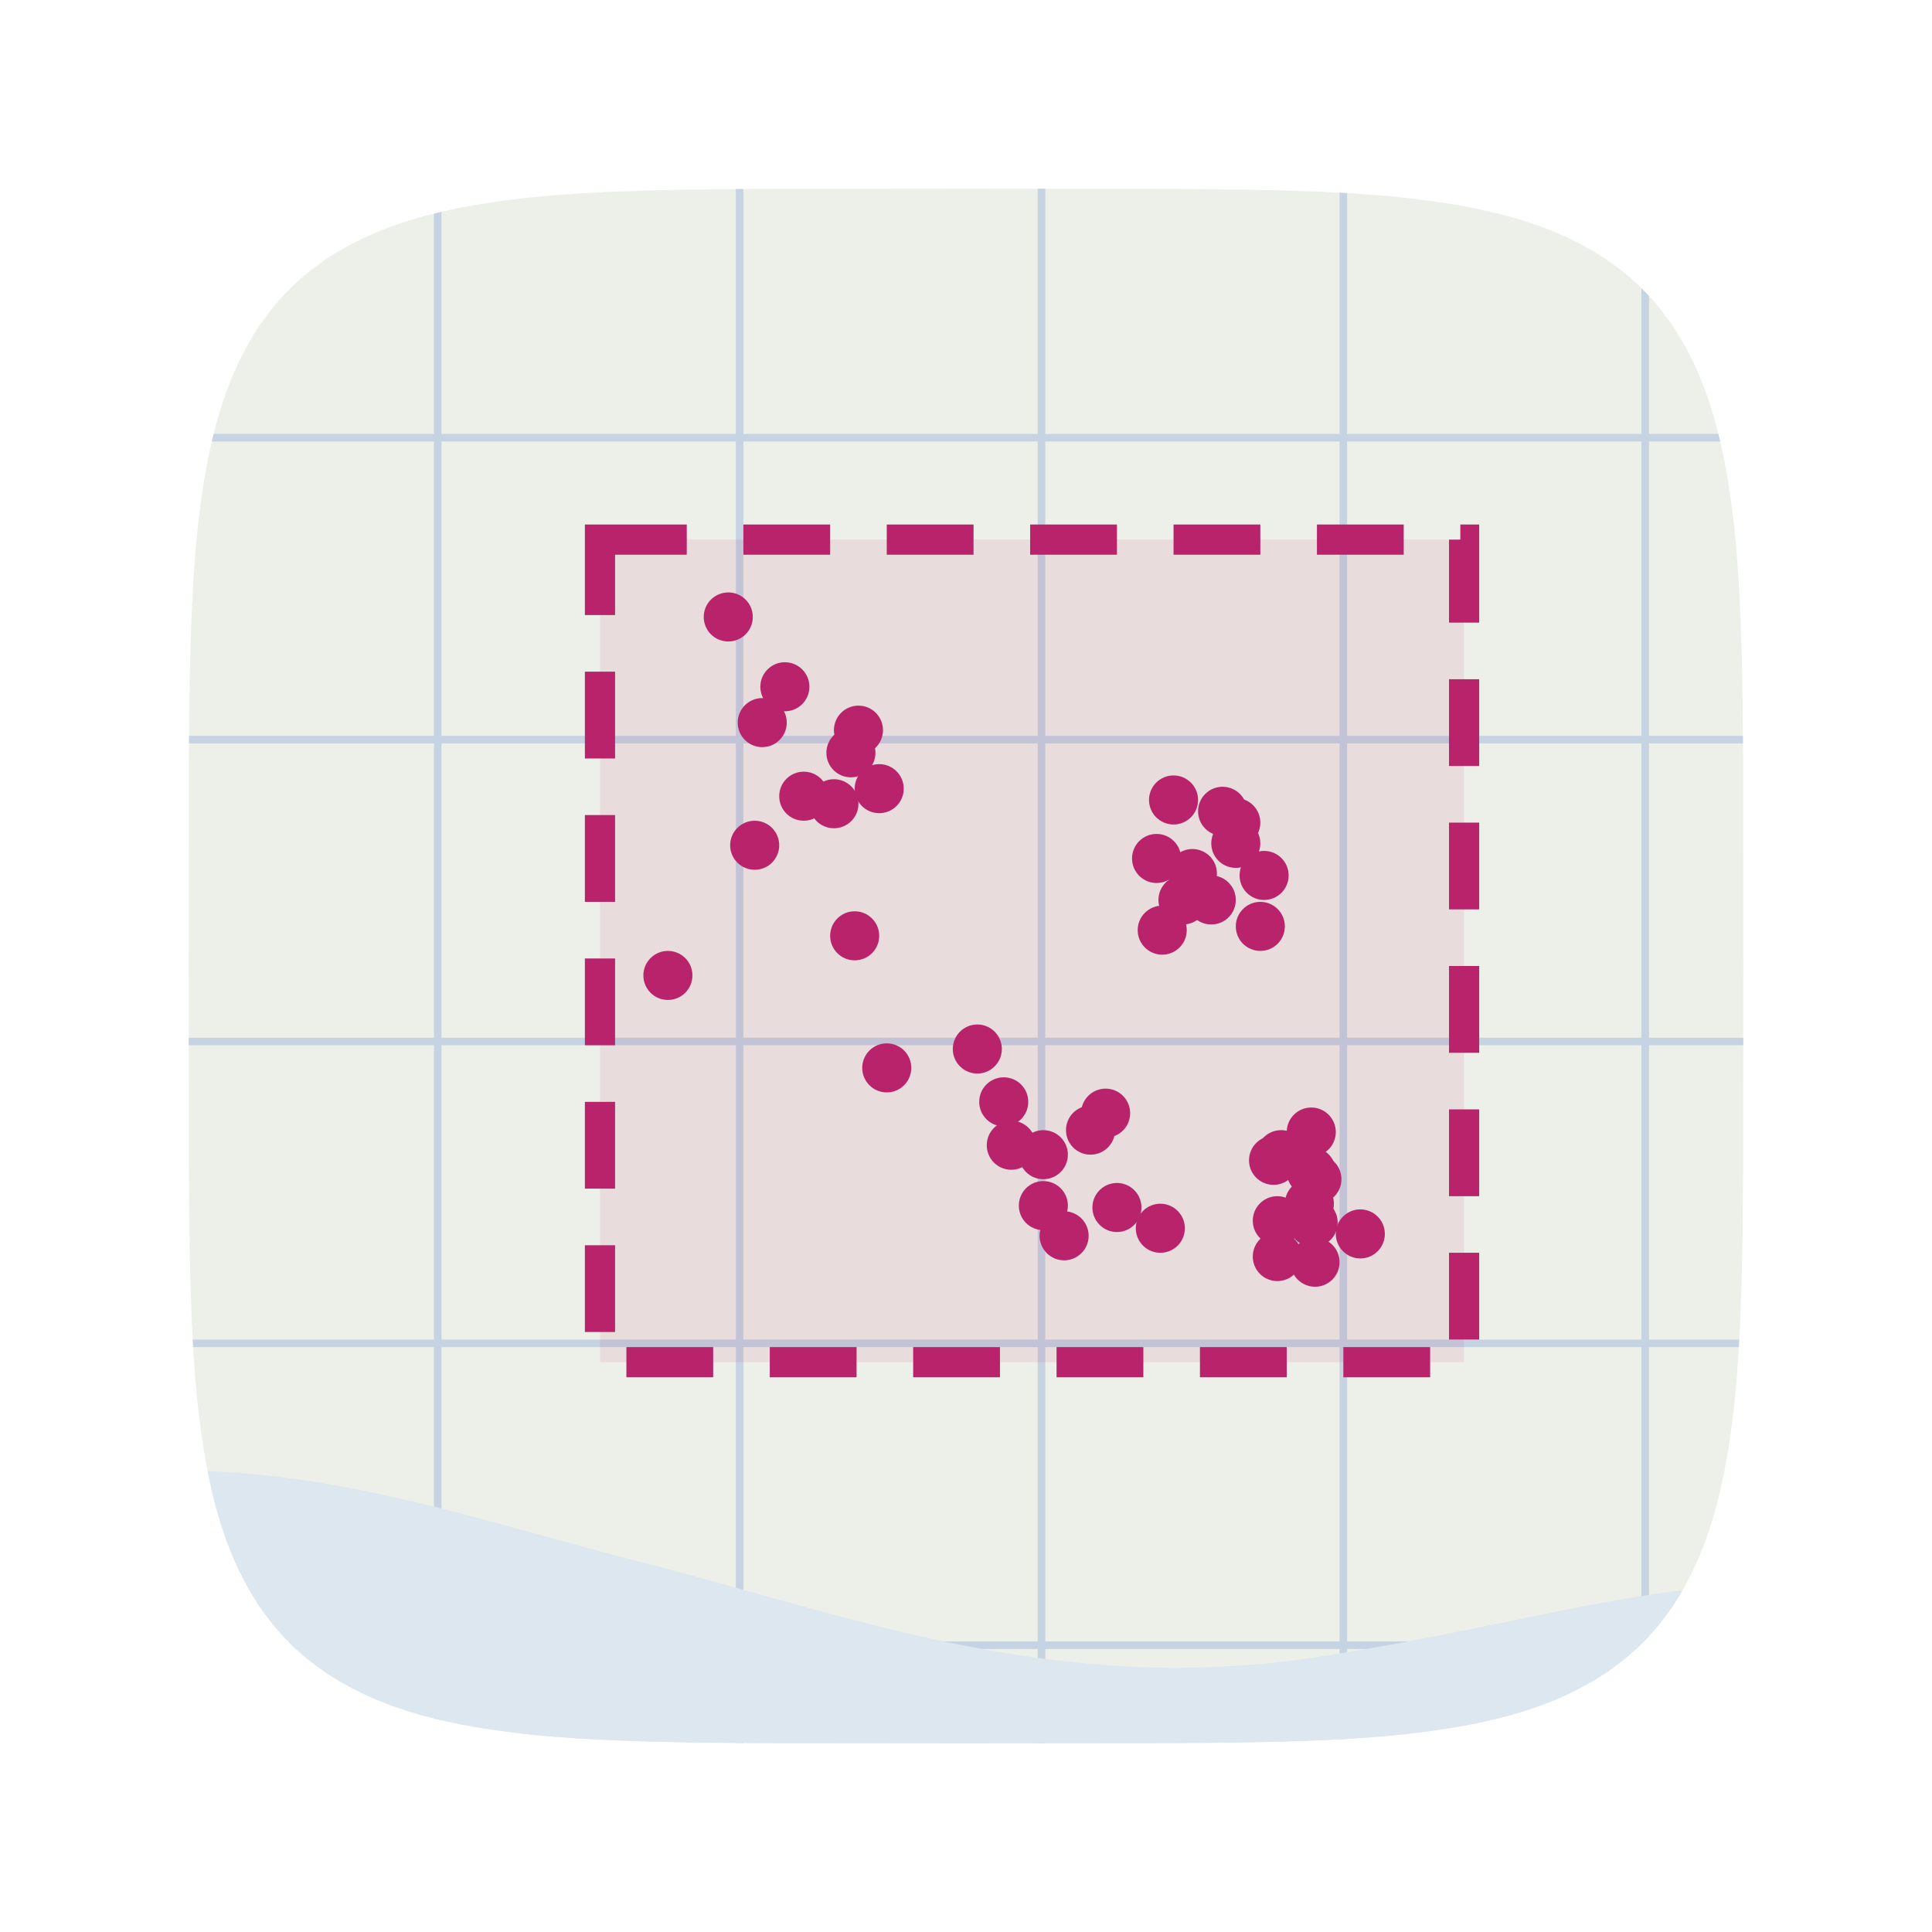
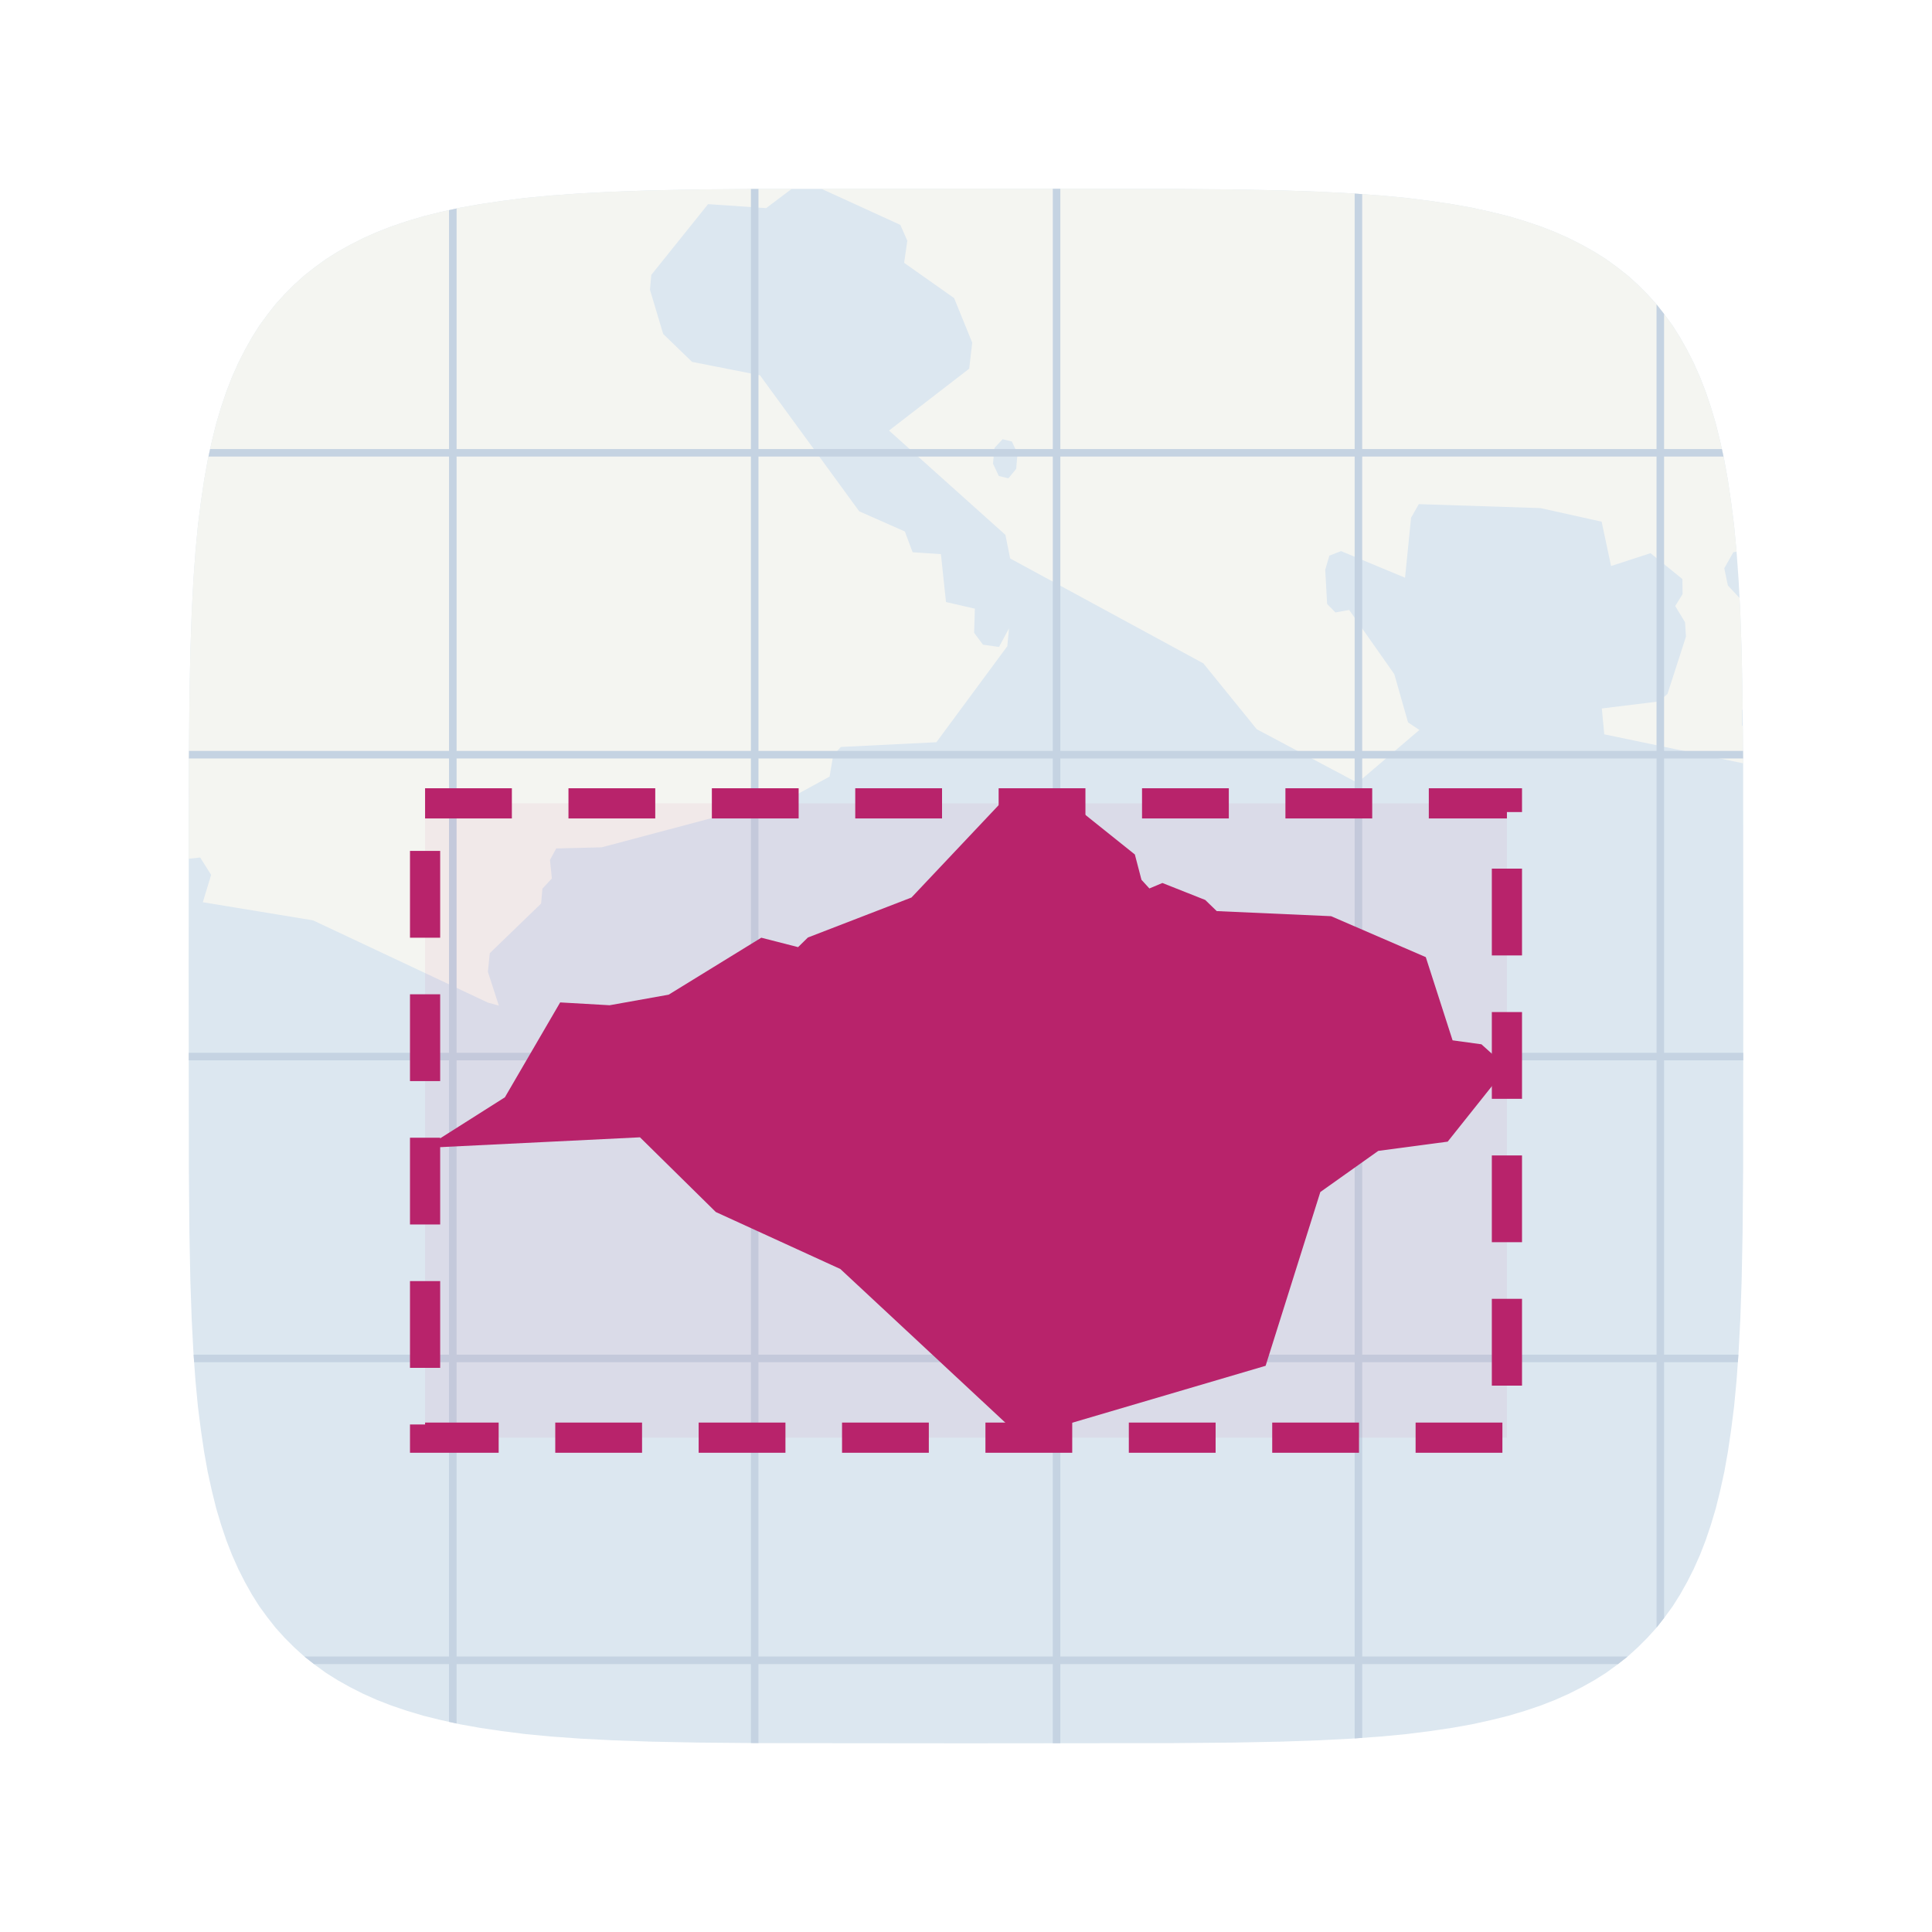
<svg xmlns="http://www.w3.org/2000/svg" xmlns:xlink="http://www.w3.org/1999/xlink" viewBox="0 0 1024 1024" width="1024" height="1024">
  <defs>
    <path id="squircle" d="M 924.0 512.0 L 923.9 619.7 L 923.6 654.0 L 923.1 679.0 L 922.4 699.2 L 921.5 716.5 L 920.4 731.8 L 919.1 745.5 L 917.5 758.1 L 915.8 769.6 L 913.9 780.2 L 911.7 790.2 L 909.4 799.5 L 906.8 808.2 L 904.0 816.5 L 901.0 824.2 L 897.7 831.6 L 894.2 838.5 L 890.5 845.1 L 886.6 851.3 L 882.3 857.2 L 877.9 862.8 L 873.1 868.1 L 868.1 873.1 L 862.8 877.9 L 857.2 882.3 L 851.3 886.6 L 845.1 890.5 L 838.5 894.2 L 831.6 897.7 L 824.2 901.0 L 816.5 904.0 L 808.2 906.8 L 799.5 909.4 L 790.2 911.7 L 780.2 913.9 L 769.6 915.8 L 758.1 917.5 L 745.5 919.1 L 731.8 920.4 L 716.5 921.5 L 699.2 922.4 L 679.0 923.1 L 654.0 923.6 L 619.7 923.9 L 512.0 924.0 L 404.3 923.9 L 370.0 923.6 L 345.0 923.1 L 324.8 922.4 L 307.5 921.5 L 292.2 920.4 L 278.5 919.1 L 265.9 917.5 L 254.4 915.8 L 243.8 913.9 L 233.8 911.7 L 224.5 909.4 L 215.8 906.8 L 207.5 904.0 L 199.8 901.0 L 192.4 897.7 L 185.5 894.2 L 178.9 890.5 L 172.7 886.6 L 166.8 882.3 L 161.2 877.9 L 155.9 873.1 L 150.9 868.1 L 146.1 862.8 L 141.7 857.2 L 137.4 851.3 L 133.5 845.1 L 129.8 838.5 L 126.3 831.6 L 123.0 824.2 L 120.0 816.5 L 117.2 808.2 L 114.6 799.5 L 112.3 790.2 L 110.1 780.2 L 108.2 769.6 L 106.5 758.1 L 104.9 745.5 L 103.6 731.8 L 102.5 716.5 L 101.6 699.2 L 100.9 679.0 L 100.4 654.0 L 100.1 619.7 L 100.0 512.0 L 100.1 404.3 L 100.4 370.0 L 100.9 345.0 L 101.6 324.8 L 102.5 307.5 L 103.6 292.2 L 104.9 278.5 L 106.5 265.9 L 108.2 254.4 L 110.1 243.8 L 112.3 233.8 L 114.6 224.5 L 117.2 215.8 L 120.0 207.5 L 123.0 199.8 L 126.3 192.4 L 129.8 185.5 L 133.5 178.9 L 137.4 172.7 L 141.7 166.8 L 146.1 161.2 L 150.9 155.9 L 155.9 150.9 L 161.2 146.1 L 166.8 141.7 L 172.7 137.4 L 178.9 133.5 L 185.5 129.8 L 192.4 126.3 L 199.8 123.0 L 207.5 120.0 L 215.8 117.2 L 224.5 114.6 L 233.8 112.3 L 243.8 110.1 L 254.4 108.2 L 265.9 106.5 L 278.5 104.9 L 292.2 103.6 L 307.5 102.5 L 324.8 101.6 L 345.0 100.9 L 370.0 100.4 L 404.3 100.1 L 512.0 100.0 L 619.7 100.1 L 654.0 100.4 L 679.0 100.9 L 699.2 101.6 L 716.5 102.5 L 731.8 103.6 L 745.5 104.9 L 758.1 106.5 L 769.6 108.2 L 780.2 110.1 L 790.2 112.3 L 799.5 114.6 L 808.2 117.2 L 816.5 120.0 L 824.2 123.0 L 831.6 126.3 L 838.5 129.8 L 845.1 133.5 L 851.3 137.4 L 857.2 141.7 L 862.8 146.1 L 868.1 150.9 L 873.1 155.9 L 877.9 161.2 L 882.3 166.8 L 886.6 172.7 L 890.5 178.9 L 894.2 185.5 L 897.7 192.4 L 901.0 199.8 L 904.0 207.5 L 906.8 215.8 L 909.4 224.5 L 911.7 233.8 L 913.9 243.8 L 915.8 254.4 L 917.5 265.9 L 919.1 278.5 L 920.4 292.2 L 921.5 307.5 L 922.4 324.8 L 923.1 345.0 L 923.6 370.0 L 923.9 404.3 Z" />
    <clipPath id="tile">
      <use xlink:href="#squircle" />
    </clipPath>
  </defs>
  <g clip-path="url(#tile)">
-     <rect width="1024" height="1024" fill="#EDEFE9" />
-     <path d="M72 0V1024M232 0V1024M392 0V1024M552 0V1024M712 0V1024M872 0V1024M0 72H1024M0 232H1024M0 392H1024M0 552H1024M0 712H1024M0 872H1024" stroke="#C5D3E2" stroke-width="4" fill="none" />
-     <path d="M0 790 C 130 760 230 800 340 828 S 560 900 700 878 S 900 826 1024 846 V1024 H0 Z" fill="#DCE7F0" />
-     <rect x="318" y="286" width="458" height="436" fill="rgba(184,35,107,0.09)" stroke="#B8236B" stroke-width="16" stroke-dasharray="46 30" stroke-linecap="butt" />
    <g>
-       <circle cx="354" cy="517" r="13" fill="#B8236B" />
-       <circle cx="616" cy="493" r="13" fill="#B8236B" />
-       <circle cx="536" cy="607" r="13" fill="#B8236B" />
-       <circle cx="695" cy="621" r="13" fill="#B8236B" />
-       <circle cx="426" cy="422" r="13" fill="#B8236B" />
-       <circle cx="668" cy="491" r="13" fill="#B8236B" />
-       <circle cx="518" cy="556" r="13" fill="#B8236B" />
-       <circle cx="721" cy="654" r="13" fill="#B8236B" />
-       <circle cx="404" cy="383" r="13" fill="#B8236B" />
-       <circle cx="622" cy="424" r="13" fill="#B8236B" />
-       <circle cx="553" cy="639" r="13" fill="#B8236B" />
-       <circle cx="677" cy="647" r="13" fill="#B8236B" />
-       <circle cx="453" cy="496" r="13" fill="#B8236B" />
-       <circle cx="670" cy="464" r="13" fill="#B8236B" />
-       <circle cx="532" cy="584" r="13" fill="#B8236B" />
-       <circle cx="698" cy="625" r="13" fill="#B8236B" />
-       <circle cx="466" cy="418" r="13" fill="#B8236B" />
-       <circle cx="648" cy="430" r="13" fill="#B8236B" />
-       <circle cx="586" cy="590" r="13" fill="#B8236B" />
-       <circle cx="695" cy="600" r="13" fill="#B8236B" />
-       <circle cx="455" cy="387" r="13" fill="#B8236B" />
-       <circle cx="627" cy="477" r="13" fill="#B8236B" />
-       <circle cx="578" cy="599" r="13" fill="#B8236B" />
-       <circle cx="677" cy="666" r="13" fill="#B8236B" />
-       <circle cx="416" cy="364" r="13" fill="#B8236B" />
-       <circle cx="655" cy="447" r="13" fill="#B8236B" />
-       <circle cx="553" cy="612" r="13" fill="#B8236B" />
-       <circle cx="679" cy="612" r="13" fill="#B8236B" />
-       <circle cx="442" cy="426" r="13" fill="#B8236B" />
-       <circle cx="642" cy="477" r="13" fill="#B8236B" />
-       <circle cx="470" cy="566" r="13" fill="#B8236B" />
-       <circle cx="697" cy="669" r="13" fill="#B8236B" />
-       <circle cx="451" cy="399" r="13" fill="#B8236B" />
-       <circle cx="613" cy="455" r="13" fill="#B8236B" />
-       <circle cx="564" cy="655" r="13" fill="#B8236B" />
-       <circle cx="694" cy="638" r="13" fill="#B8236B" />
-       <circle cx="386" cy="327" r="13" fill="#B8236B" />
-       <circle cx="655" cy="436" r="13" fill="#B8236B" />
-       <circle cx="592" cy="640" r="13" fill="#B8236B" />
-       <circle cx="675" cy="615" r="13" fill="#B8236B" />
-       <circle cx="400" cy="448" r="13" fill="#B8236B" />
-       <circle cx="632" cy="463" r="13" fill="#B8236B" />
-       <circle cx="615" cy="651" r="13" fill="#B8236B" />
-       <circle cx="696" cy="648" r="13" fill="#B8236B" />
+       <rect x="0" y="0" width="1024" height="1024" fill="#DCE7F0" />
+       <path d="M-1302.1 341.2L-1267.6 296.8L-1219.2 279.9L-1156.5 282.9L-1135.7 257.4L-1113.8 274.8L-1075.8 251.3L-1033.7 255.6L-1029.2 251.4L-1027.5 243.6L-968.1 215.8L-919.2 223.7L-913.6 213.0L-913.5 205.3L-927.5 179.4L-908.0 148.1L-908.7 140.3L-918.6 122.0L-900.1 105.8L-904.5 59.4L-896.2 50.6L-884.2 56.0L-872.6 41.2L-854.9 52.0L-849.5 51.6L-841.0 40.9L-842.3 18.7L-819.0 31.8L-792.3 28.7L-778.8 65.4L-742.5 104.0L-738.4 103.1L-728.9 90.8L-730.7 74.1L-709.7 68.1L-693.1 85.9L-626.1 58.5L-622.4 48.0L-626.5 37.6L-631.6 33.9L-652.9 34.0L-657.8 9.3L-604.5 -51.5L-604.1 -61.4L-623.0 -102.7L-596.2 -121.7L-533.5 -102.9L-503.1 -106.6L-448.9 -48.2L-425.1 16.3L-367.3 56.1L-367.3 85.7L-347.7 112.9L-310.1 103.2L-274.8 66.7L-228.9 60.4L-217.7 44.6L-186.2 35.8L-182.6 57.4L-146.3 85.5L-94.9 160.3L-89.8 160.1L-58.5 137.7L-23.9 145.5L-30.4 186.2L-65.6 212.6L-70.4 252.6L-67.3 259.3L-46.1 270.9L-19.9 257.5L-14.2 292.6L-1.6 304.8L-15.4 315.8L-24.0 348.4L-24.0 356.1L-16.4 375.5L-49.6 368.3L-63.8 352.3L-82.8 358.5L-93.5 432.6L-115.7 405.1L-139.4 415.1L-146.3 399.3L-159.5 403.5L-164.7 380.4L-168.5 375.5L-187.5 387.2L-230.4 385.8L-244.6 402.6L-249.2 478.8L-264.8 492.5L-278.7 495.5L-282.0 518.9L-293.7 518.1L-298.0 522.2L-297.6 536.9L-292.5 542.3L-263.2 530.8L-254.8 542.4L-261.2 542.4L-265.6 549.0L-260.3 570.8L-255.9 574.7L-246.9 574.1L-244.4 586.9L-239.7 589.5L-234.0 586.3L-227.5 596.9L-222.7 596.8L-210.1 584.3L-208.2 595.1L-201.9 597.4L-186.3 582.0L-178.4 578.6L-169.0 592.4L-175.6 634.3L-171.9 639.6L-149.6 645.3L-184.8 688.3L-183.3 702.5L-172.0 705.9L-180.1 728.8L-263.4 738.5L-295.2 760.2L-307.5 730.2L-361.5 720.6L-383.1 698.3L-396.4 704.1L-410.4 692.1L-442.4 692.8L-454.9 679.6L-506.5 690.3L-672.3 654.9L-703.9 656.2L-722.3 670.9L-732.6 689.7L-730.9 698.9L-724.7 702.1L-727.2 708.8L-726.1 716.5L-714.8 725.6L-734.9 718.9L-753.9 746.7L-752.7 756.1L-744.2 769.8L-703.2 773.5L-698.7 819.2L-741.6 871.3L-735.0 793.7L-737.1 784.7L-824.6 697.7L-942.0 607.2L-1116.3 511.9L-1246.5 484.8L-1287.1 511.7L-1293.0 493.8L-1276.8 457.3L-1275.8 449.4L-1294.4 425.1L-1226.6 382.2L-1222.5 370.7L-1229.1 359.3L-1302.1 341.2ZM-311.1 557.5L-305.0 559.8L-298.0 549.6L-297.2 542.0L-301.1 534.6L-308.0 533.8L-312.4 538.4L-311.1 557.5ZM-190.9 568.0L-220.8 557.0L-195.6 552.9L-185.6 557.9L-190.9 568.0ZM-186.2 35.8L-181.5 43.5L-176.3 45.3L-154.1 22.0L-108.4 18.4L-94.8 6.9L-94.0 24.8L-86.6 30.9L-71.3 9.7L-51.8 1.4L-28.8 40.4L-12.3 33.0L37.8 56.2L77.3 58.6L139.8 111.9L144.9 111.2L171.4 89.4L189.5 87.9L200.9 66.4L201.5 58.2L198.1 52.0L188.4 47.6L178.2 19.6L210.2 1.5L212.4 -5.8L211.2 -18.9L206.7 -25.5L174.3 -39.6L171.4 -53.2L179.0 -116.7L168.8 -143.7L178.1 -184.5L173.5 -191.0L140.3 -205.1L149.1 -256.8L129.8 -295.1L132.5 -310.3L130.9 -318.0L105.7 -339.8L110.4 -358.3L172.1 -364.0L202.0 -425.2L235.0 -430.2L270.4 -412.4L280.0 -417.2L284.0 -430.1L281.3 -437.3L276.3 -439.4L274.0 -475.1L293.9 -484.6L298.7 -497.7L284.1 -536.5L290.8 -575.4L323.2 -559.7L388.7 -570.5L392.6 -575.5L393.1 -583.4L383.4 -604.3L401.3 -608.4L420.1 -635.7L488.9 -625.7L597.4 -634.3L679.6 -608.7L722.3 -608.3L745.1 -614.2L748.1 -620.8L748.6 -638.1L780.6 -655.1L822.1 -610.3L891.9 -618.2L898.2 -614.0L961.6 -623.7L1011.6 -600.6L1057.5 -600.7L1125.9 -564.2L1140.3 -541.0L1161.0 -524.3L1175.5 -473.6L1177.5 -431.1L1159.5 -386.2L1125.5 -406.0L1097.1 -401.2L1089.8 -405.8L1047.7 -353.0L1048.9 -343.2L1070.7 -300.0L1063.5 -256.0L1065.0 -246.4L1070.9 -243.0L1100.8 -249.5L1132.7 -188.7L1159.5 -178.8L1155.3 -163.2L1150.0 -161.5L1147.1 -155.1L1150.6 -133.7L1120.9 -121.4L1101.5 -93.6L1053.4 -98.3L1049.5 -92.7L1040.3 -60.8L993.0 -20.4L995.3 13.0L979.0 29.1L952.7 112.8L947.6 119.8L948.3 129.4L961.2 150.7L942.9 162.7L926.0 206.0L928.1 215.5L958.5 256.1L951.9 287.3L918.7 292.7L913.9 301.2L915.8 310.3L931.2 326.8L924.6 354.6L929.2 366.5L923.4 376.4L923.3 384.5L935.3 394.8L946.1 390.7L944.6 408.9L850.3 389.2L849.0 375.5L879.1 371.8L883.8 367.8L893.6 337.4L893.1 329.8L887.9 321.2L891.8 314.9L891.7 306.9L874.8 293.2L853.9 300.0L848.9 276.5L816.5 269.3L752.0 267.2L747.9 274.4L744.7 306.2L710.8 292.1L704.6 294.5L702.4 302.0L703.4 320.1L707.8 324.6L715.1 323.3L739.0 357.3L746.3 382.9L752.3 386.9L719.5 414.9L666.1 386.5L637.8 351.6L535.4 296.0L532.9 283.5L471.2 228.2L513.7 195.4L515.3 181.6L505.7 158.0L479.2 139.3L480.9 127.6L477.2 119.2L425.6 95.6L406.1 110.3L375.3 108.2L345.2 145.7L344.5 153.6L351.5 177.0L366.8 191.8L402.8 198.9L455.4 271.0L479.6 281.7L483.7 292.7L498.7 293.7L501.4 319.1L516.7 322.6L516.3 335.4L521.0 341.7L529.5 342.9L534.8 333.0L533.9 342.5L496.3 393.4L445.7 395.9L441.6 400.3L439.7 411.6L420.5 422.1L318.9 449.1L294.8 449.7L291.5 455.8L292.5 465.6L287.5 471.0L286.8 478.9L259.6 505.2L258.6 515.1L264.4 533.0L258.6 531.4L165.9 487.8L107.5 478.2L111.9 463.7L106.1 454.5L50.1 460.5L55.2 433.0L47.8 412.0L43.5 407.2L4.1 430.2L-25.2 353.3L-15.7 315.3L-9.6 305.4L-14.7 293.1L-19.2 265.4L-25.7 260.9L-45.3 271.5L-71.4 257.2L-65.9 210.9L-31.4 186.2L-25.6 156.8L-26.9 147.6L-59.1 138.3L-93.8 162.9L-146.3 85.6L-184.7 55.9L-186.2 35.8ZM526.3 245.7L529.4 252.3L534.5 253.5L538.6 248.5L539.3 240.3L536.3 234.0L531.4 232.8L527.1 237.4L526.3 245.7ZM924.0 209.6L943.2 161.6L955.5 150.8L955.0 140.9L941.2 118.0L953.1 110.9L979.2 28.0L993.9 12.1L991.3 -20.7L1039.5 -60.4L1051.4 -99.3L1099.9 -93.9L1120.3 -121.2L1150.7 -133.6L1213.1 -107.8L1288.6 -138.1L1319.3 -122.4L1346.1 -134.0L1384.8 -126.9L1390.0 -131.9L1393.4 -146.1L1426.9 -137.6L1441.5 -147.9L1521.2 -166.4L1552.8 -186.3L1654.8 -201.1L1700.9 -224.1L1704.3 -234.8L1746.6 -242.1L1752.1 -254.6L1791.5 -274.6L1840.0 -260.6L1837.1 -240.2L1842.2 -231.4L2018.2 -227.2L2020.1 -189.6L2037.2 -176.1L1956.3 -148.5L1951.9 -143.7L1951.1 -135.4L1957.0 -117.2L1973.0 -111.7L1978.9 -84.0L2002.9 -82.0L1986.4 -66.3L1986.0 -44.8L1965.5 -28.1L1969.5 13.5L1960.4 52.8L1919.4 55.6L1904.4 34.3L1864.8 57.0L1861.8 67.7L1872.0 111.7L1854.3 122.7L1837.8 216.6L1801.0 226.9L1799.5 214.1L1792.3 210.3L1784.6 217.3L1779.2 248.2L1737.9 232.4L1720.3 251.6L1719.3 263.5L1747.7 320.1L1717.9 316.9L1711.8 325.0L1678.3 321.8L1503.6 362.9L1385.3 368.1L1208.3 407.9L1157.7 436.2L1111.1 504.4L1071.4 466.2L980.8 413.7L970.9 402.3L970.9 387.8L975.3 386.9L982.2 393.9L987.0 392.5L1009.6 359.3L1010.5 349.5L996.6 336.1L993.6 304.7L981.7 299.7L976.7 302.1L974.4 309.4L979.1 371.0L940.6 341.5L957.1 256.8L924.0 209.6ZM1146.4 449.6L1150.8 436.2L1149.3 428.2L1141.2 418.6L1133.4 422.0L1131.0 429.1L1132.5 436.7L1140.0 449.8L1146.4 449.6Z" fill="#F4F5F1" fill-rule="evenodd" />
+       <path d="M80 0V1024M240 0V1024M400 0V1024M560 0V1024M720 0V1024M880 0V1024M0 80H1024M0 240H1024M0 400H1024M0 560H1024M0 720H1024M0 880H1024" stroke="#C5D3E2" stroke-width="4" fill="none" />
+       <path d="M225.3 608.4L267.6 581.6L296.9 531.3L323.1 532.8L354.4 527.2L403.5 497.0L423.0 502.0L428.2 496.9L483.1 475.7L530.2 425.8L547.1 433.7L569.9 427.6L601.5 452.9L605.0 466.3L609.2 470.9L616.1 468.0L638.8 477.0L644.9 482.9L705.5 485.6L755.7 507.3L769.9 551.4L785.2 553.5L798.7 565.7L767.3 605.1L730.5 610.0L699.8 631.8L670.8 723.9L541.4 762.0L445.4 672.6L379.4 642.4L339.2 602.8L225.3 608.4Z" fill="#B8236B" fill-rule="evenodd" />
+       <rect x="225.3" y="425.8" width="573.4" height="336.2" fill="rgba(184,35,107,0.06)" stroke="#B8236B" stroke-width="16" stroke-dasharray="46 30" />
    </g>
  </g>
</svg>
